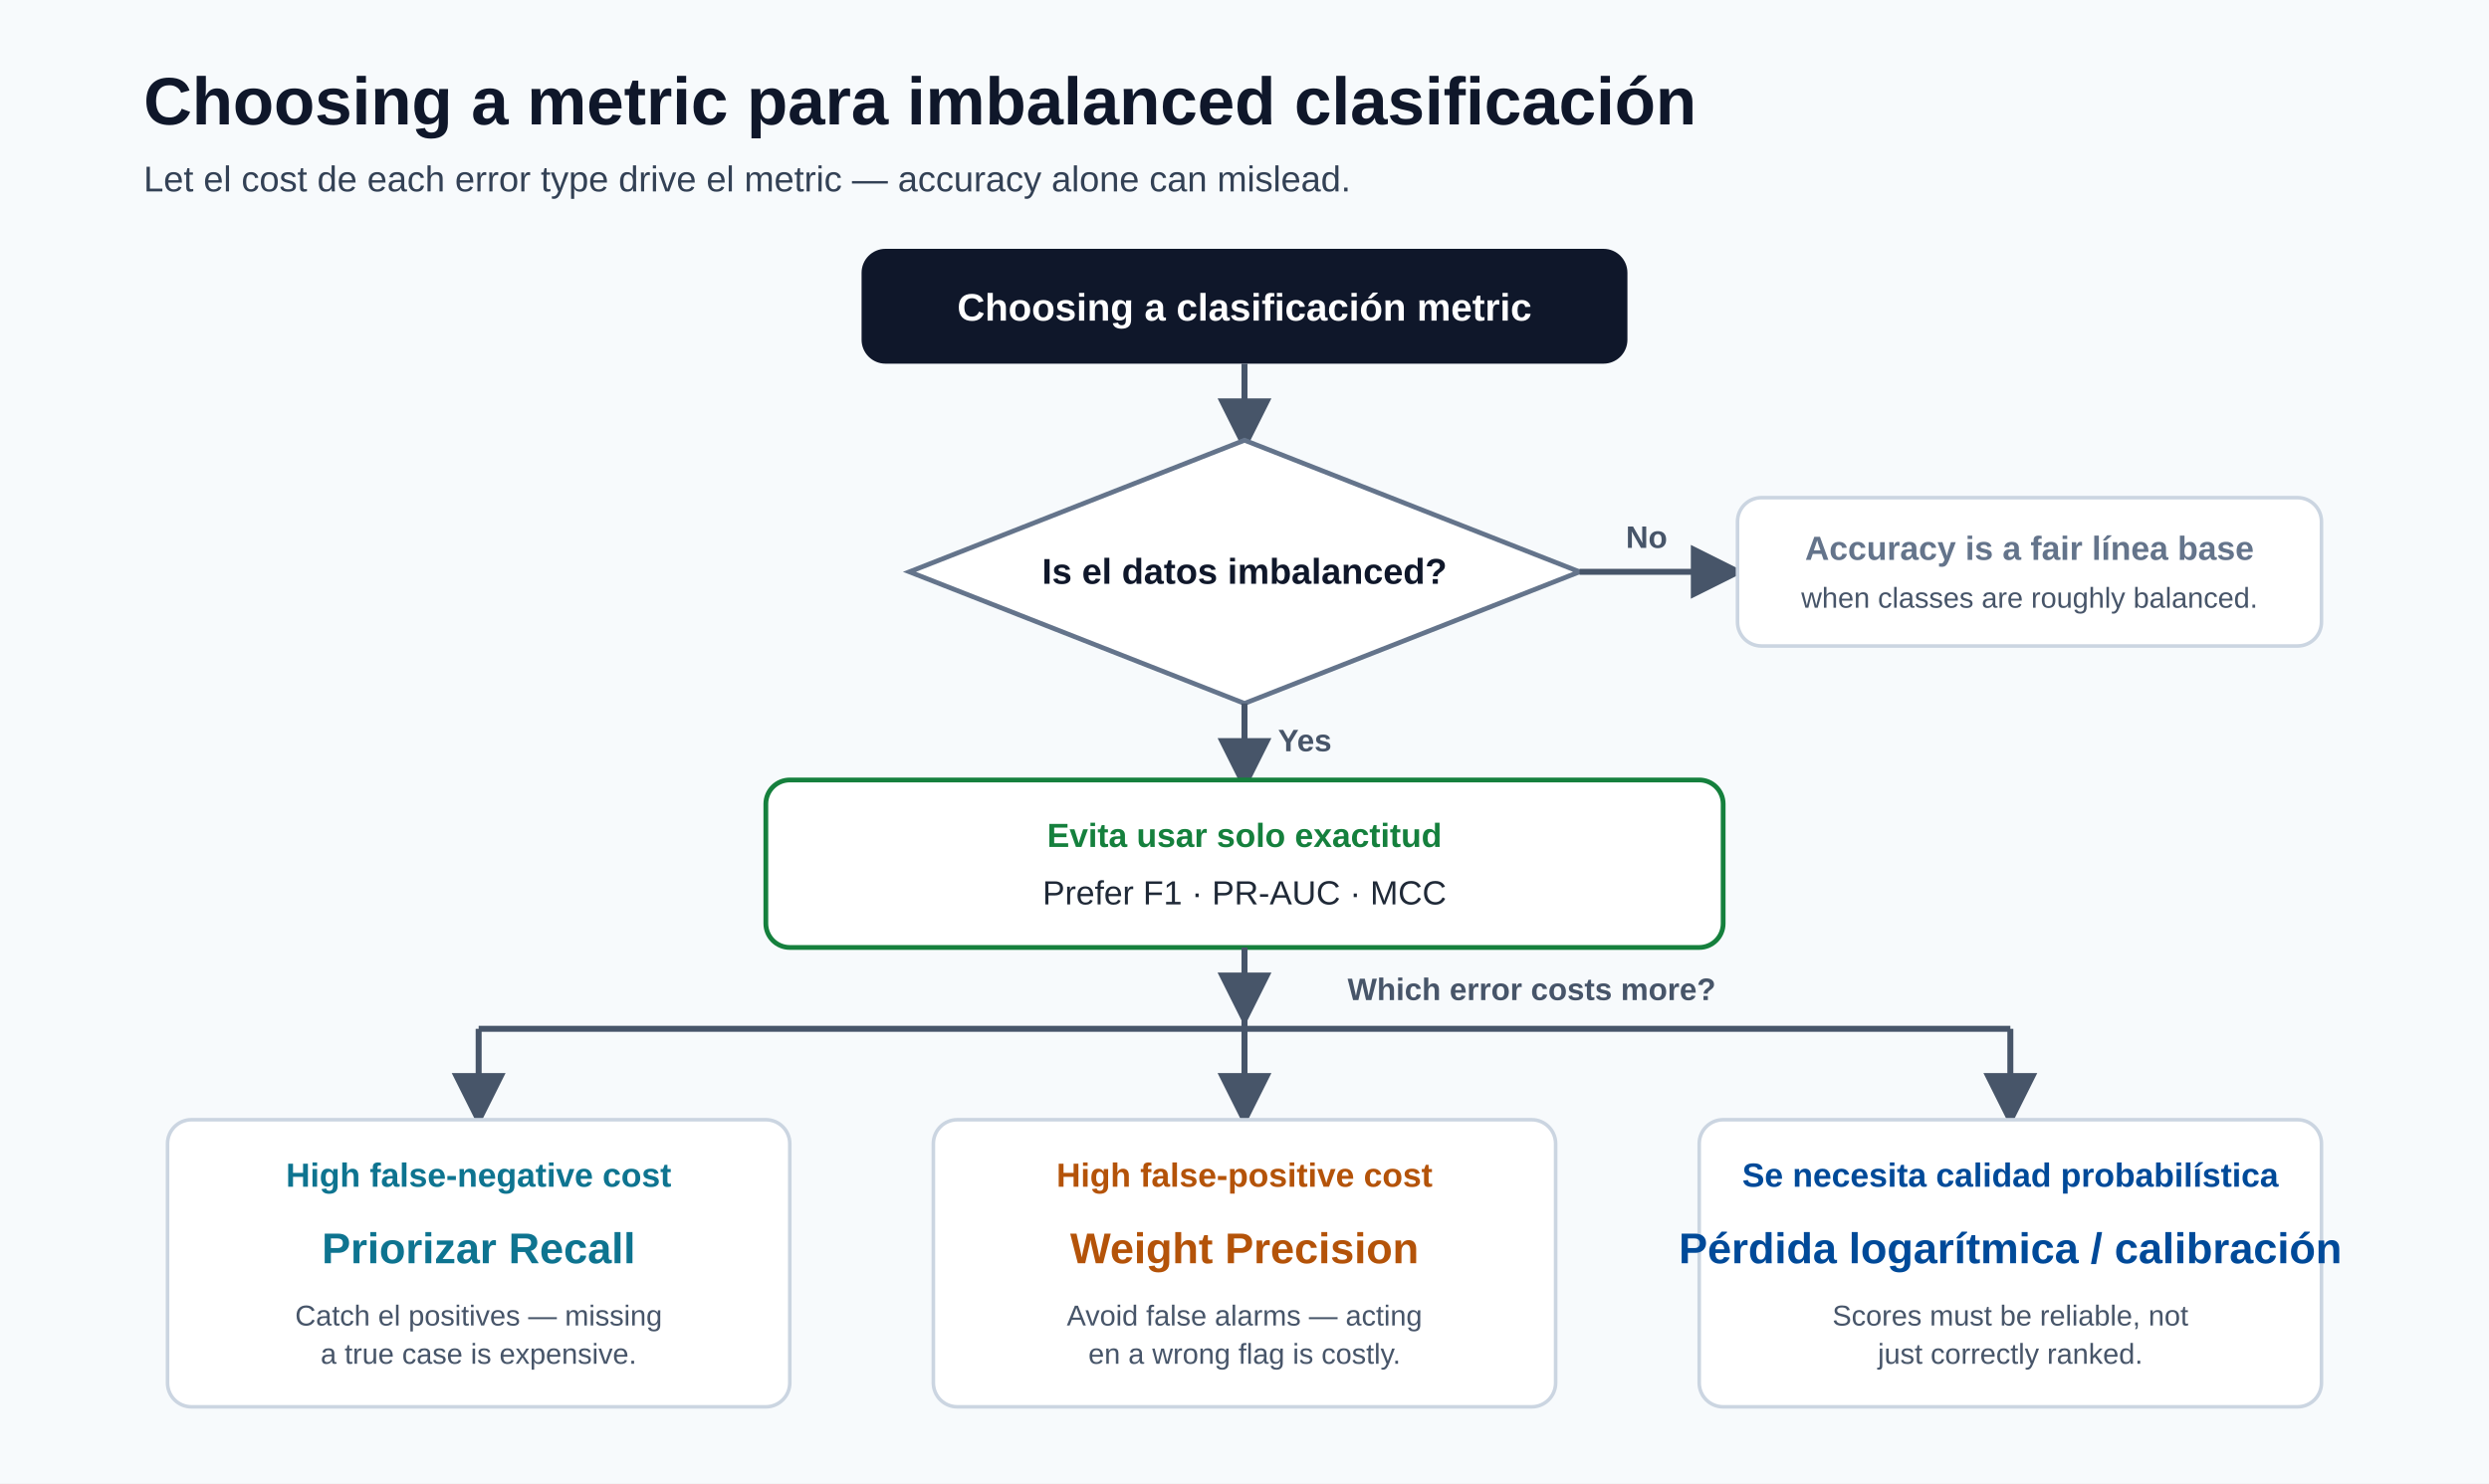
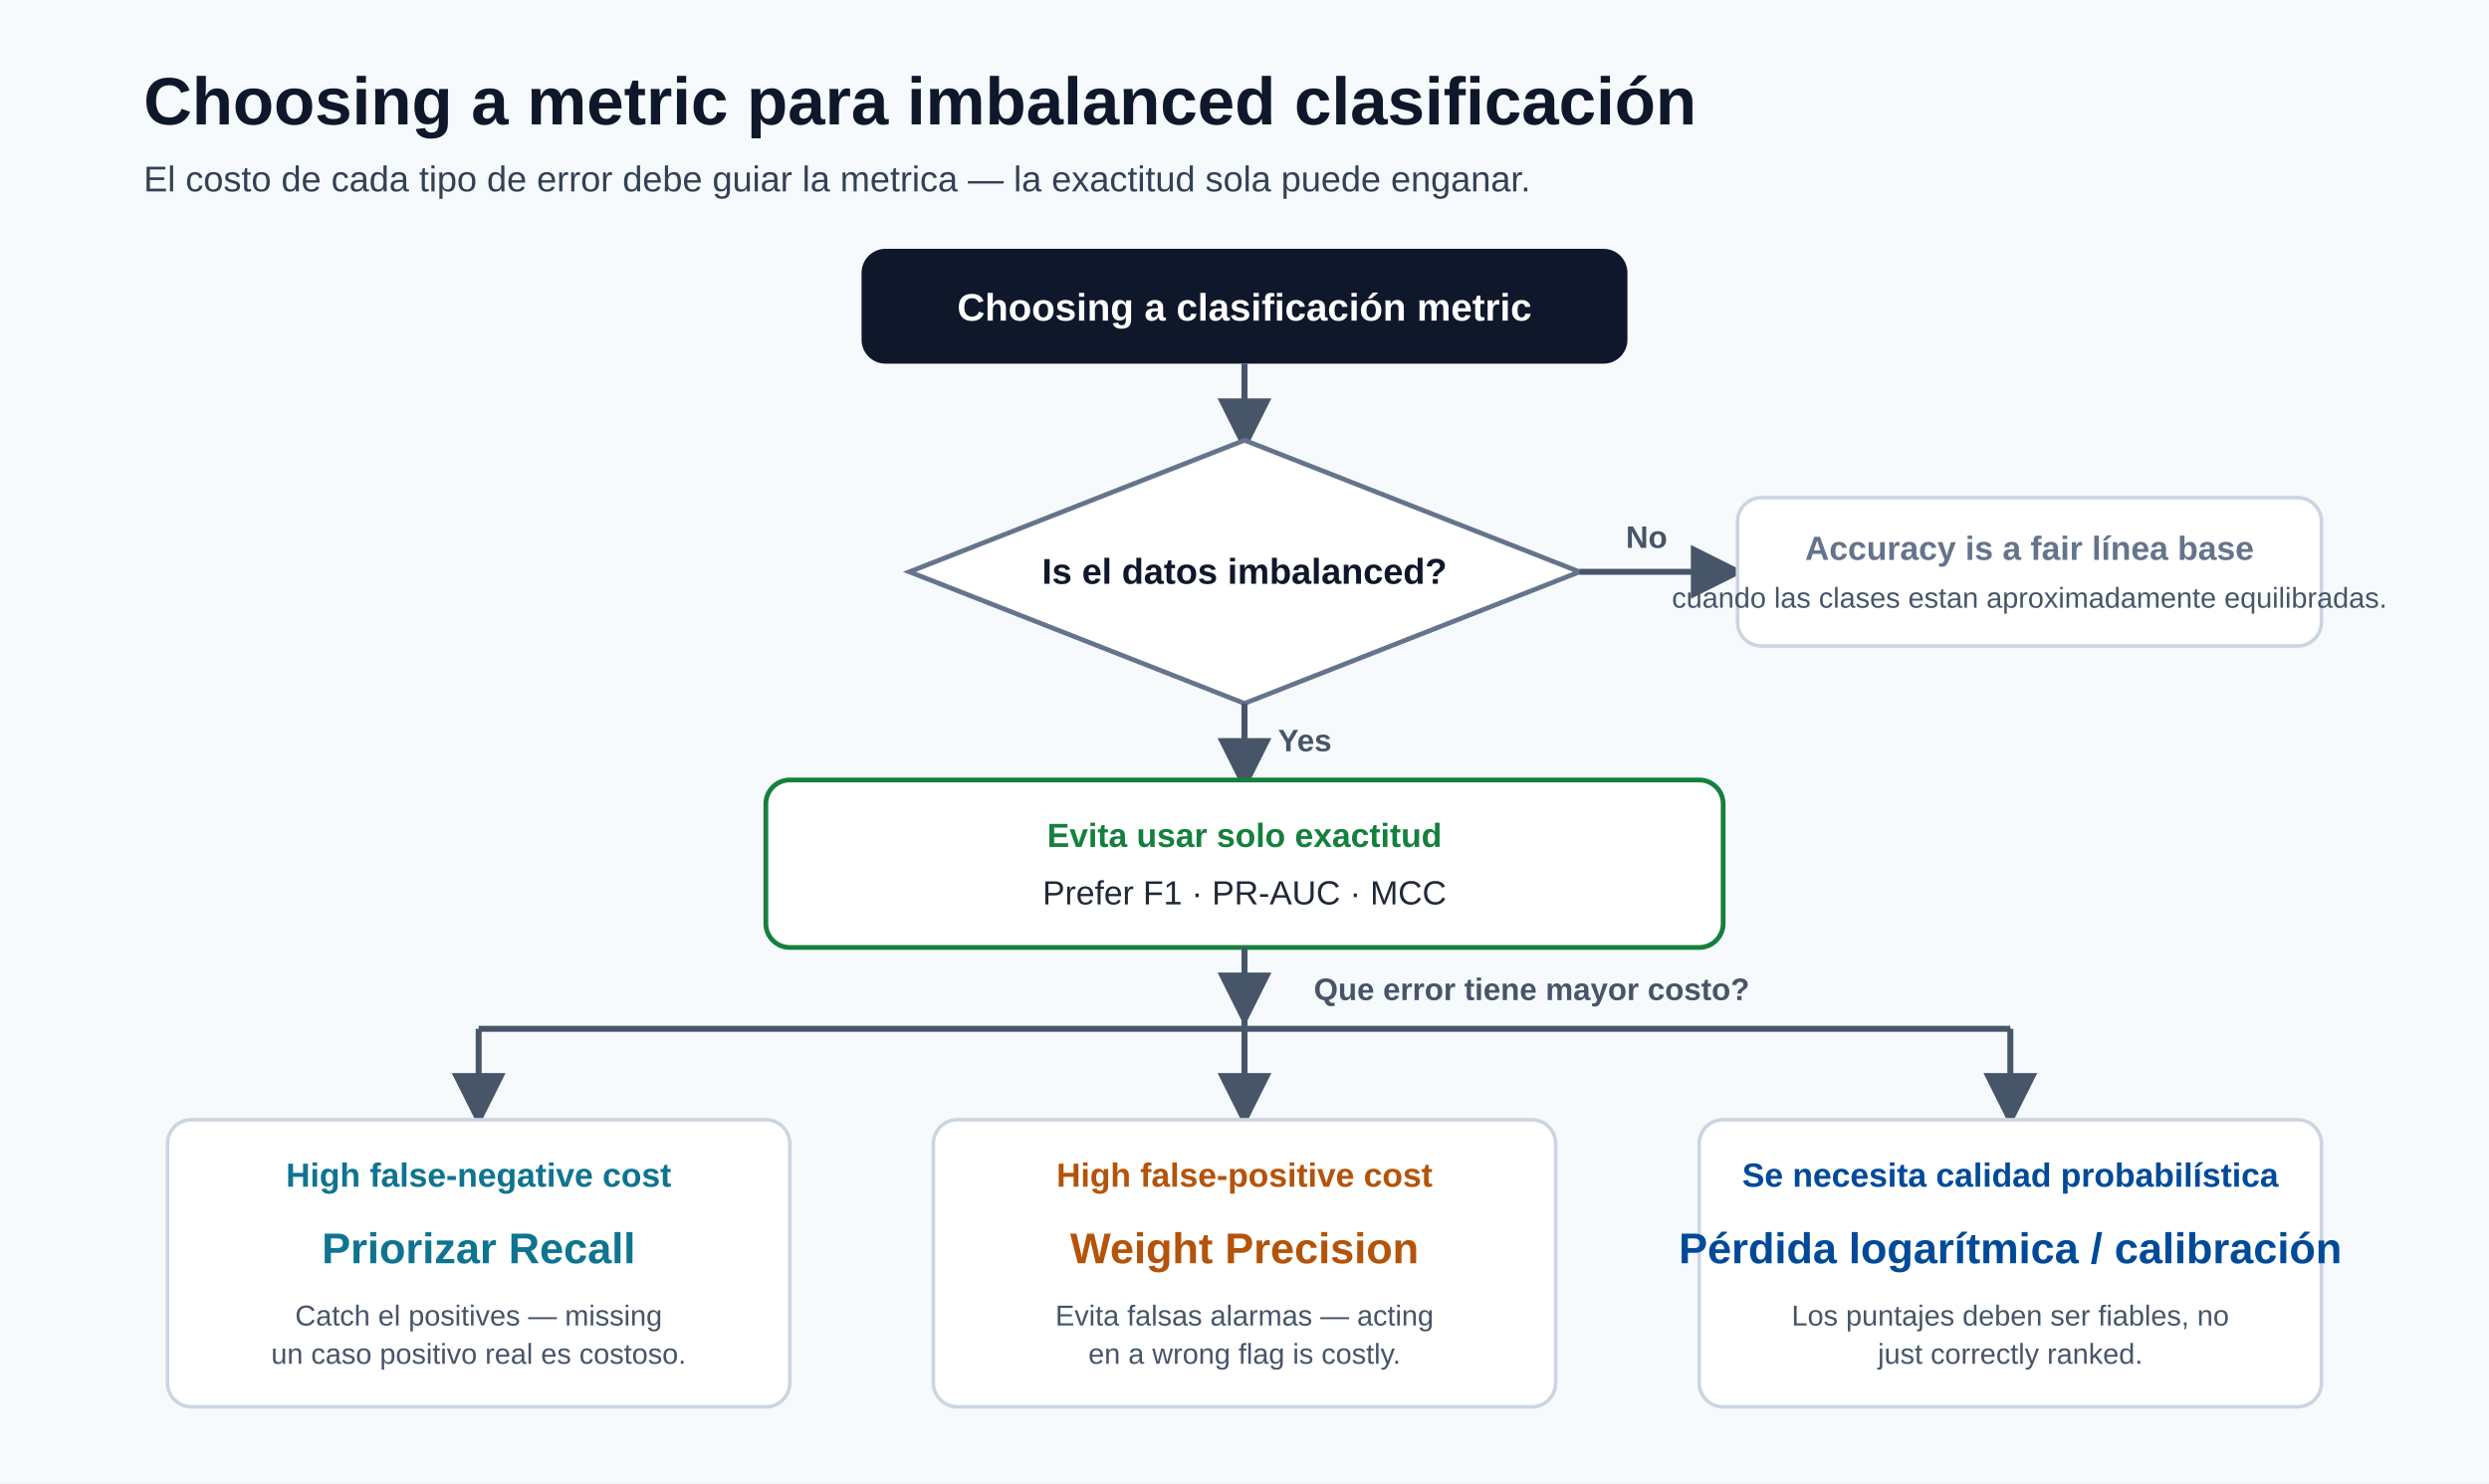
<svg xmlns="http://www.w3.org/2000/svg" width="1040" height="620" viewBox="0 0 1040 620" role="img" aria-labelledby="title desc">
  <defs>
    <style>
      .bg { fill: #f7fafc; }
      .title { fill: #0f172a; font-family: Segoe UI, Arial, sans-serif; font-size: 28px; font-weight: 700; }
      .subtitle { fill: #334155; font-family: Segoe UI, Arial, sans-serif; font-size: 15px; }
      .card { fill: #ffffff; stroke: #cbd5e1; stroke-width: 1.5; }
      .start { fill: #0f172a; }
      .starttxt { font-family: Segoe UI, Arial, sans-serif; font-size: 16px; font-weight: 700; fill: #ffffff; }
      .diamond { fill: #ffffff; stroke: #64748b; stroke-width: 2; }
      .qtxt { font-family: Segoe UI, Arial, sans-serif; font-size: 15px; font-weight: 700; fill: #0f172a; }
      .branch { font-family: Segoe UI, Arial, sans-serif; font-size: 13px; font-weight: 700; fill: #475569; }
      .label { font-family: Segoe UI, Arial, sans-serif; font-size: 14px; fill: #1f2937; }
      .head { font-family: Segoe UI, Arial, sans-serif; font-size: 14px; font-weight: 700; }
      .metric { font-family: Segoe UI, Arial, sans-serif; font-size: 18px; font-weight: 700; }
      .desc2 { font-family: Segoe UI, Arial, sans-serif; font-size: 12px; fill: #475569; }
      .arrow { stroke: #475569; stroke-width: 2.5; fill: none; }
    </style>
    <marker id="ah" markerWidth="9" markerHeight="9" refX="7" refY="4.5" orient="auto">
      <path d="M0,0 L9,4.5 L0,9 z" fill="#475569" />
    </marker>
  </defs>
  <rect class="bg" x="0" y="0" width="1040" height="620" />
  <text class="title" x="60" y="52">Choosing a metric para imbalanced clasificación</text>
-   <text class="subtitle" x="60" y="80">Let el cost de each error type drive el metric — accuracy alone can mislead.</text>
+   <text class="subtitle" x="60" y="80">El costo de cada tipo de error debe guiar la metrica — la exactitud sola puede enganar.</text>
  <rect class="start" x="360" y="104" width="320" height="48" rx="10" />
  <text class="starttxt" x="520" y="134" text-anchor="middle">Choosing a clasificación metric</text>
  <line class="arrow" x1="520" y1="152" x2="520" y2="184" marker-end="url(#ah)" />
  <polygon class="diamond" points="520,184 660,239 520,294 380,239" />
  <text class="qtxt" x="520" y="244" text-anchor="middle">Is el datos imbalanced?</text>
  <line class="arrow" x1="660" y1="239" x2="724" y2="239" marker-end="url(#ah)" />
  <text class="branch" x="688" y="229" text-anchor="middle">No</text>
  <rect class="card" x="726" y="208" width="244" height="62" rx="10" stroke="#64748b" />
  <text class="head" x="848" y="234" text-anchor="middle" fill="#64748b">Accuracy is a fair línea base</text>
-   <text class="desc2" x="848" y="254" text-anchor="middle">when classes are roughly balanced.</text>
+   <text class="desc2" x="848" y="254" text-anchor="middle">cuando las clases estan aproximadamente equilibradas.</text>
  <line class="arrow" x1="520" y1="294" x2="520" y2="326" marker-end="url(#ah)" />
  <text class="branch" x="534" y="314">Yes</text>
  <rect x="320" y="326" width="400" height="70" rx="10" fill="#ffffff" stroke="#15803d" stroke-width="2" />
  <text class="head" x="520" y="354" text-anchor="middle" fill="#15803d" font-size="15">Evita usar solo exactitud</text>
  <text class="label" x="520" y="378" text-anchor="middle">Prefer F1 · PR-AUC · MCC</text>
  <line class="arrow" x1="520" y1="396" x2="520" y2="424" marker-end="url(#ah)" />
-   <text class="branch" x="640" y="418" text-anchor="middle">Which error costs more?</text>
+   <text class="branch" x="640" y="418" text-anchor="middle">Que error tiene mayor costo?</text>
  <path class="arrow" d="M200,430 L840,430" />
  <line x1="520" y1="424" x2="520" y2="430" class="arrow" />
  <line class="arrow" x1="200" y1="430" x2="200" y2="466" marker-end="url(#ah)" />
  <line class="arrow" x1="520" y1="430" x2="520" y2="466" marker-end="url(#ah)" />
  <line class="arrow" x1="840" y1="430" x2="840" y2="466" marker-end="url(#ah)" />
  <rect class="card" x="70" y="468" width="260" height="120" rx="10" stroke="#0e7490" />
  <text class="head" x="200" y="496" text-anchor="middle" fill="#0e7490">High false-negative cost</text>
  <text class="metric" x="200" y="528" text-anchor="middle" fill="#0e7490">Priorizar Recall</text>
  <text class="desc2" x="200" y="554" text-anchor="middle">Catch el positives — missing</text>
-   <text class="desc2" x="200" y="570" text-anchor="middle">a true case is expensive.</text>
+   <text class="desc2" x="200" y="570" text-anchor="middle">un caso positivo real es costoso.</text>
  <rect class="card" x="390" y="468" width="260" height="120" rx="10" stroke="#b45309" />
  <text class="head" x="520" y="496" text-anchor="middle" fill="#b45309">High false-positive cost</text>
  <text class="metric" x="520" y="528" text-anchor="middle" fill="#b45309">Weight Precision</text>
-   <text class="desc2" x="520" y="554" text-anchor="middle">Avoid false alarms — acting</text>
+   <text class="desc2" x="520" y="554" text-anchor="middle">Evita falsas alarmas — acting</text>
  <text class="desc2" x="520" y="570" text-anchor="middle">en a wrong flag is costly.</text>
  <rect class="card" x="710" y="468" width="260" height="120" rx="10" stroke="#004a99" />
  <text class="head" x="840" y="496" text-anchor="middle" fill="#004a99">Se necesita calidad probabilística</text>
  <text class="metric" x="840" y="528" text-anchor="middle" fill="#004a99">Pérdida logarítmica / calibración</text>
-   <text class="desc2" x="840" y="554" text-anchor="middle">Scores must be reliable, not</text>
+   <text class="desc2" x="840" y="554" text-anchor="middle">Los puntajes deben ser fiables, no</text>
  <text class="desc2" x="840" y="570" text-anchor="middle">just correctly ranked.</text>
</svg>
